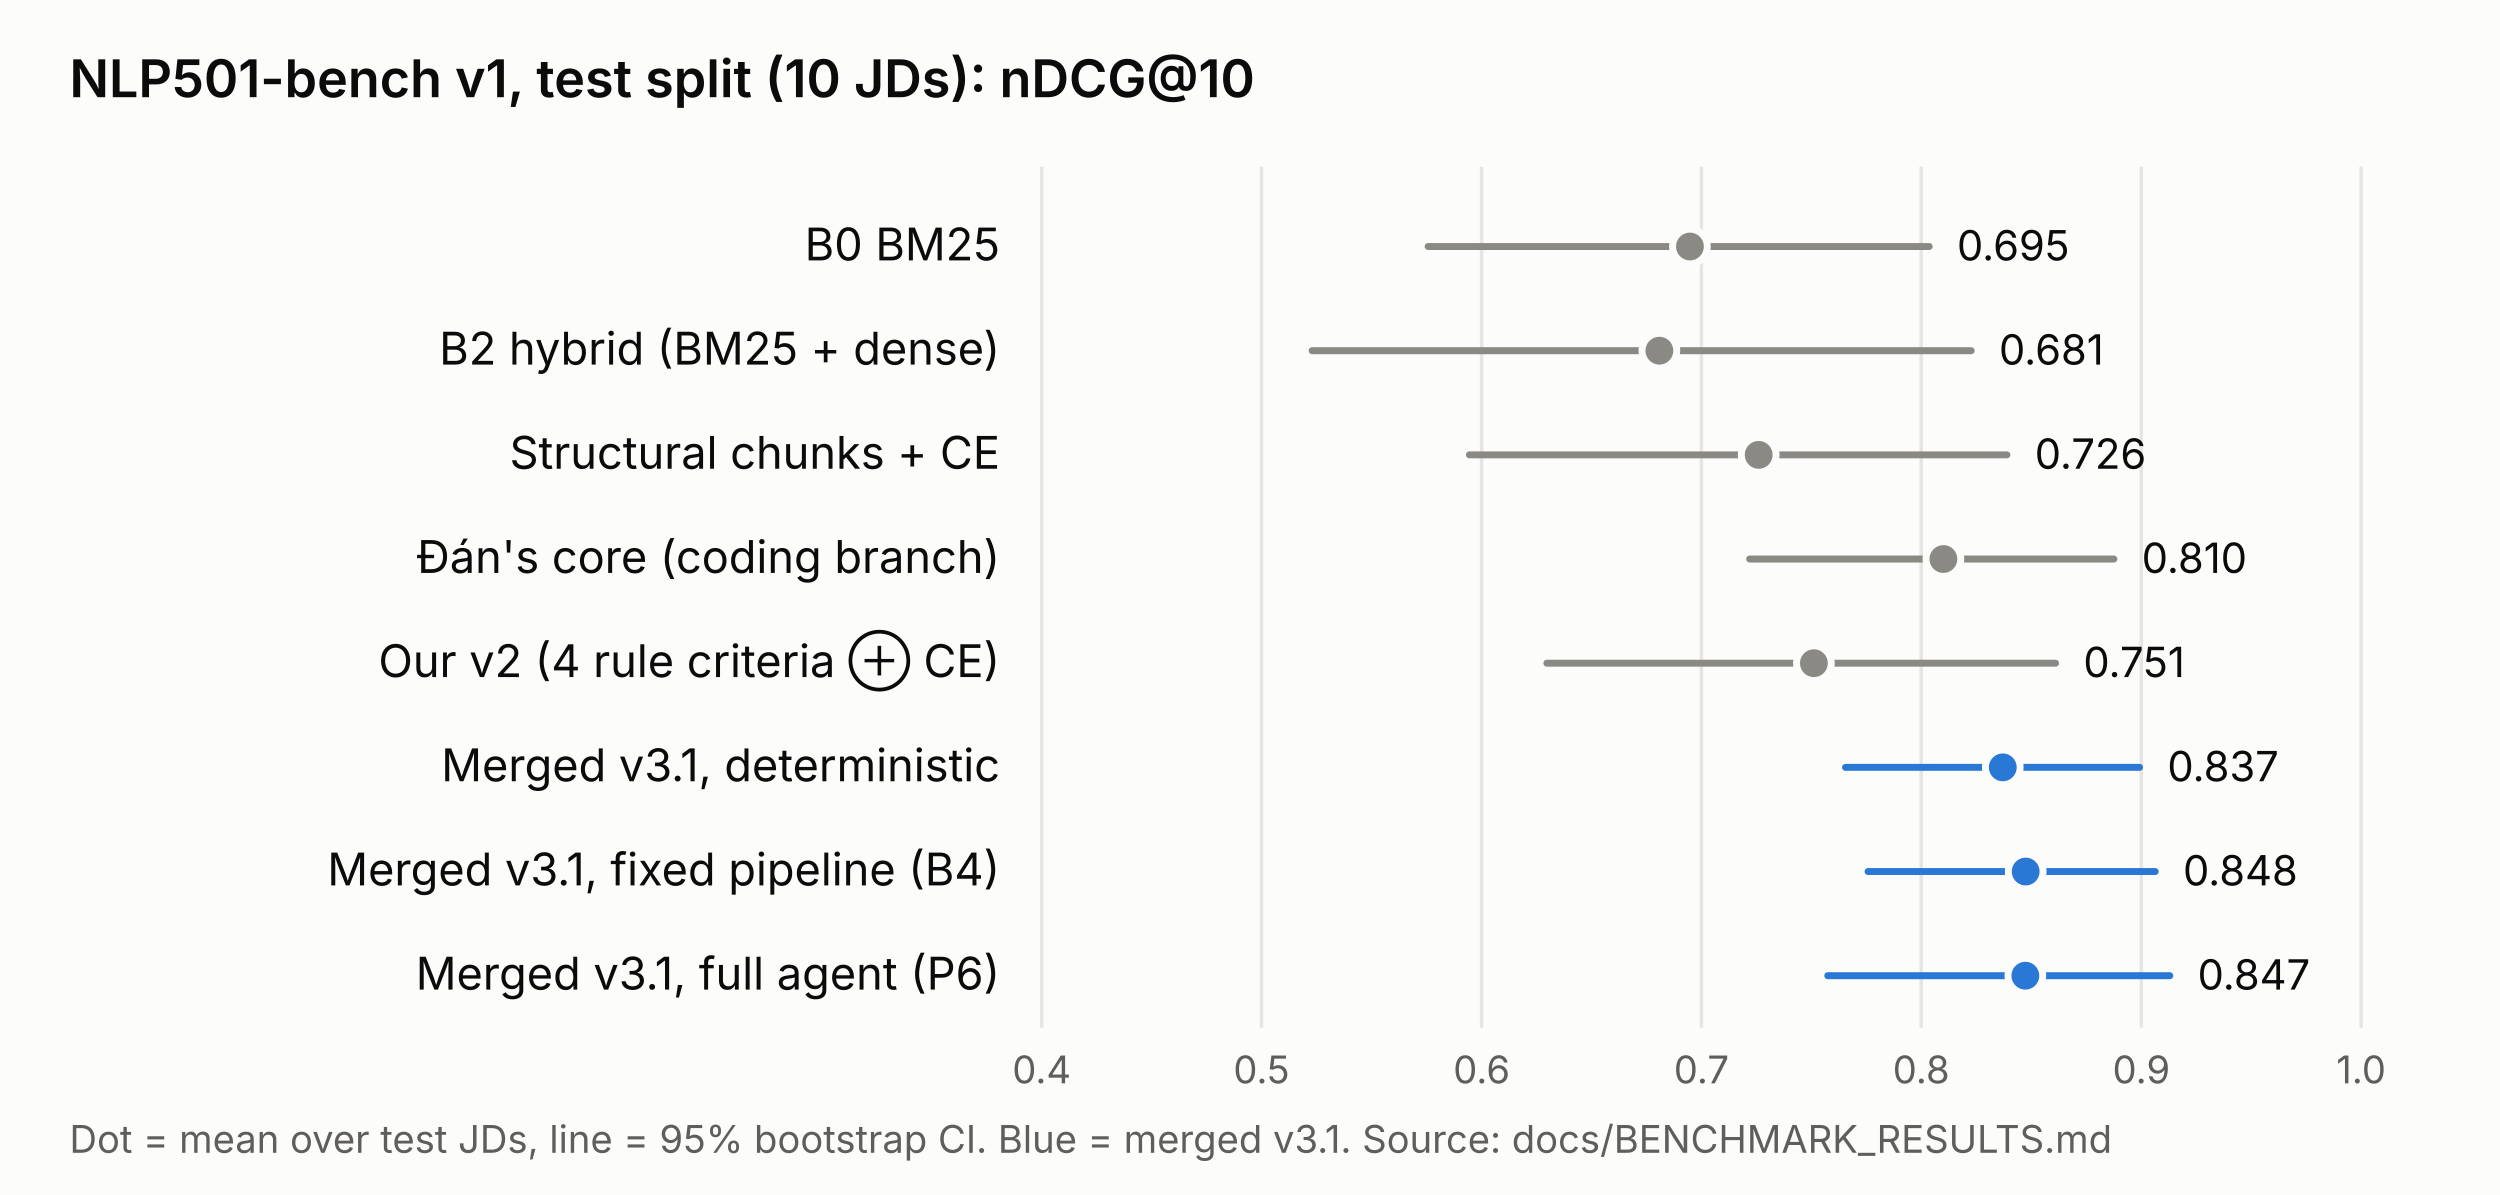
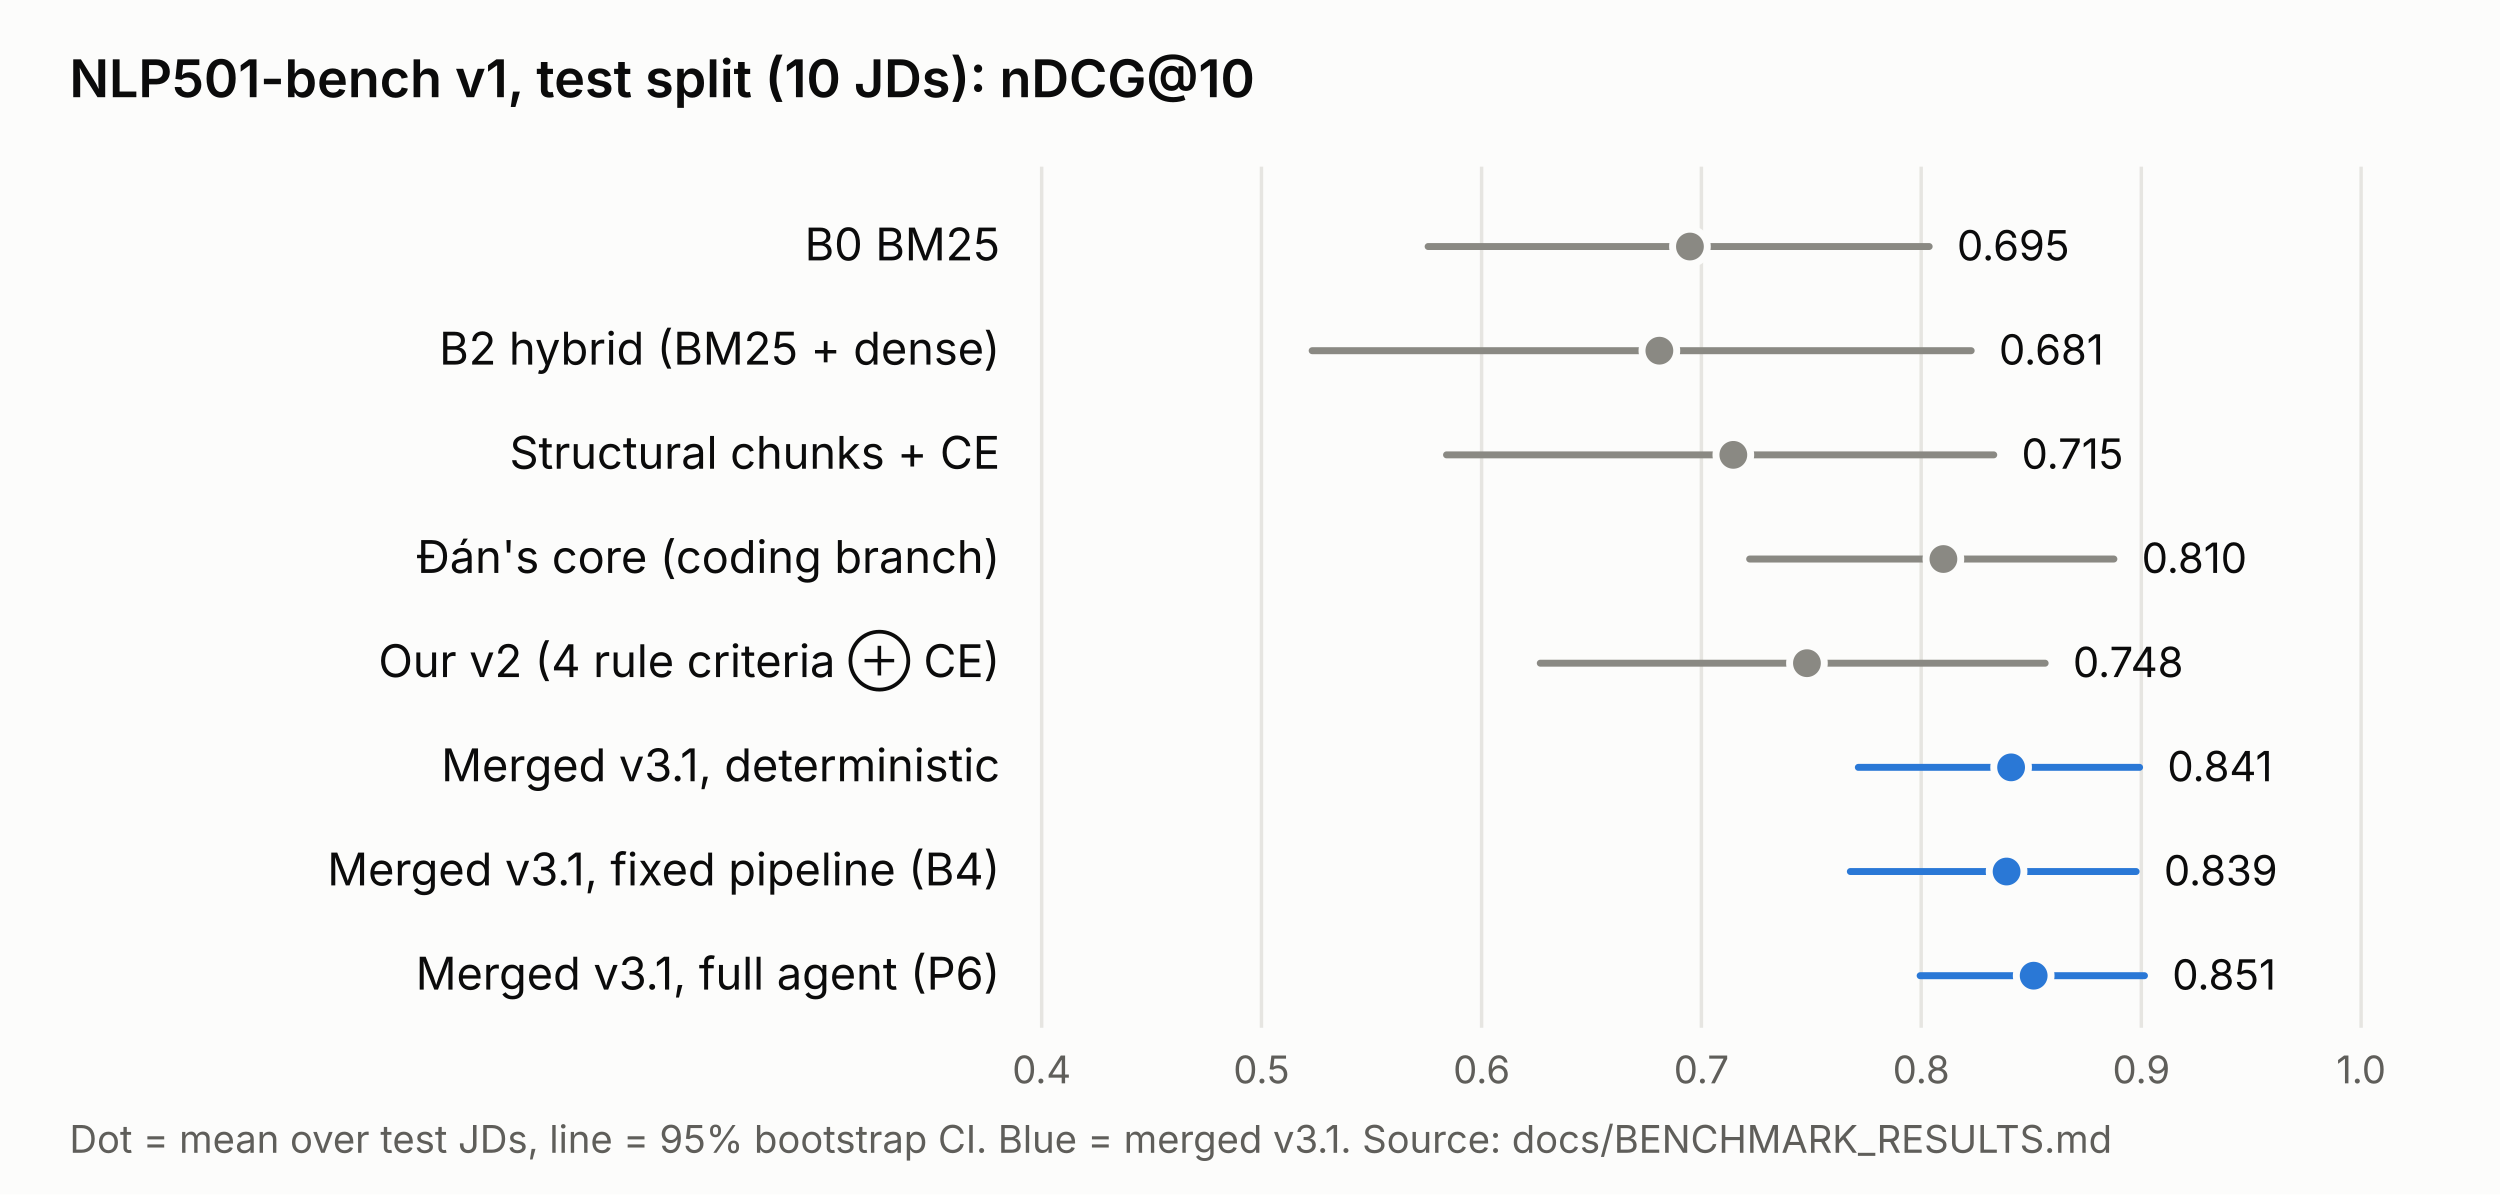
<svg xmlns="http://www.w3.org/2000/svg" viewBox="0 0 720 344" width="720" height="344" font-family="system-ui, -apple-system, Segoe UI, sans-serif">
  <rect width="720" height="344" fill="#fcfcfb" />
  <text x="20" y="28" font-size="15" font-weight="600" fill="#0b0b0b">NLP501-bench v1, test split (10 JDs): nDCG@10</text>
  <text x="20" y="332" font-size="11" fill="#5f5e5a">Dot = mean over test JDs, line = 95% bootstrap CI. Blue = merged v3.1. Source: docs/BENCHMARK_RESULTS.md</text>
  <line x1="300.0" x2="300.0" y1="48" y2="296" stroke="#e6e5e1" stroke-width="1" />
  <text x="300.0" y="312" font-size="11" fill="#5f5e5a" text-anchor="middle">0.4</text>
  <line x1="363.3" x2="363.3" y1="48" y2="296" stroke="#e6e5e1" stroke-width="1" />
  <text x="363.3" y="312" font-size="11" fill="#5f5e5a" text-anchor="middle">0.5</text>
  <line x1="426.7" x2="426.7" y1="48" y2="296" stroke="#e6e5e1" stroke-width="1" />
  <text x="426.7" y="312" font-size="11" fill="#5f5e5a" text-anchor="middle">0.6</text>
  <line x1="490.0" x2="490.0" y1="48" y2="296" stroke="#e6e5e1" stroke-width="1" />
  <text x="490.0" y="312" font-size="11" fill="#5f5e5a" text-anchor="middle">0.7</text>
  <line x1="553.3" x2="553.3" y1="48" y2="296" stroke="#e6e5e1" stroke-width="1" />
  <text x="553.3" y="312" font-size="11" fill="#5f5e5a" text-anchor="middle">0.8</text>
  <line x1="616.7" x2="616.7" y1="48" y2="296" stroke="#e6e5e1" stroke-width="1" />
  <text x="616.7" y="312" font-size="11" fill="#5f5e5a" text-anchor="middle">0.9</text>
  <line x1="680.0" x2="680.0" y1="48" y2="296" stroke="#e6e5e1" stroke-width="1" />
  <text x="680.0" y="312" font-size="11" fill="#5f5e5a" text-anchor="middle">1.0</text>
  <text x="288" y="75.0" font-size="13" fill="#0b0b0b" text-anchor="end">B0 BM25</text>
  <line x1="411.3" x2="555.6" y1="71.0" y2="71.0" stroke="#8a8983" stroke-width="2" stroke-linecap="round" />
  <circle cx="486.7" cy="71.0" r="5" fill="#8a8983" stroke="#fcfcfb" stroke-width="2" />
  <text x="563.6" y="75.0" font-size="12" fill="#0b0b0b">0.695</text>
  <text x="288" y="105.0" font-size="13" fill="#0b0b0b" text-anchor="end">B2 hybrid (BM25 + dense)</text>
  <line x1="377.9" x2="567.7" y1="101.0" y2="101.0" stroke="#8a8983" stroke-width="2" stroke-linecap="round" />
  <circle cx="477.9" cy="101.0" r="5" fill="#8a8983" stroke="#fcfcfb" stroke-width="2" />
  <text x="575.7" y="105.0" font-size="12" fill="#0b0b0b">0.681</text>
  <text x="288" y="135.0" font-size="13" fill="#0b0b0b" text-anchor="end">Structural chunks + CE</text>
-   <line x1="423.2" x2="578.0" y1="131.0" y2="131.0" stroke="#8a8983" stroke-width="2" stroke-linecap="round" />
-   <circle cx="506.5" cy="131.0" r="5" fill="#8a8983" stroke="#fcfcfb" stroke-width="2" />
-   <text x="586.0" y="135.0" font-size="12" fill="#0b0b0b">0.726</text>
+   <line x1="416.6" x2="574.2" y1="131.0" y2="131.0" stroke="#8a8983" stroke-width="2" stroke-linecap="round" />
+   <circle cx="499.2" cy="131.0" r="5" fill="#8a8983" stroke="#fcfcfb" stroke-width="2" />
+   <text x="582.2" y="135.0" font-size="12" fill="#0b0b0b">0.715</text>
  <text x="288" y="165.0" font-size="13" fill="#0b0b0b" text-anchor="end">Đán's core (coding branch)</text>
  <line x1="503.9" x2="608.8" y1="161.0" y2="161.0" stroke="#8a8983" stroke-width="2" stroke-linecap="round" />
  <circle cx="559.7" cy="161.0" r="5" fill="#8a8983" stroke="#fcfcfb" stroke-width="2" />
  <text x="616.8" y="165.0" font-size="12" fill="#0b0b0b">0.810</text>
  <text x="288" y="195.0" font-size="13" fill="#0b0b0b" text-anchor="end">Our v2 (4 rule criteria ⊕ CE)</text>
-   <line x1="445.5" x2="592.0" y1="191.0" y2="191.0" stroke="#8a8983" stroke-width="2" stroke-linecap="round" />
-   <circle cx="522.4" cy="191.0" r="5" fill="#8a8983" stroke="#fcfcfb" stroke-width="2" />
-   <text x="600.0" y="195.0" font-size="12" fill="#0b0b0b">0.751</text>
+   <line x1="443.6" x2="589.0" y1="191.0" y2="191.0" stroke="#8a8983" stroke-width="2" stroke-linecap="round" />
+   <circle cx="520.4" cy="191.0" r="5" fill="#8a8983" stroke="#fcfcfb" stroke-width="2" />
+   <text x="597.0" y="195.0" font-size="12" fill="#0b0b0b">0.748</text>
  <text x="288" y="225.0" font-size="13" fill="#0b0b0b" text-anchor="end">Merged v3.1, deterministic</text>
-   <line x1="531.5" x2="616.2" y1="221.0" y2="221.0" stroke="#2a78d6" stroke-width="2" stroke-linecap="round" />
-   <circle cx="576.8" cy="221.0" r="5" fill="#2a78d6" stroke="#fcfcfb" stroke-width="2" />
-   <text x="624.2" y="225.0" font-size="12" fill="#0b0b0b">0.837</text>
+   <line x1="535.2" x2="616.2" y1="221.0" y2="221.0" stroke="#2a78d6" stroke-width="2" stroke-linecap="round" />
+   <circle cx="579.2" cy="221.0" r="5" fill="#2a78d6" stroke="#fcfcfb" stroke-width="2" />
+   <text x="624.2" y="225.0" font-size="12" fill="#0b0b0b">0.841</text>
  <text x="288" y="255.0" font-size="13" fill="#0b0b0b" text-anchor="end">Merged v3.1, fixed pipeline (B4)</text>
-   <line x1="538.0" x2="620.7" y1="251.0" y2="251.0" stroke="#2a78d6" stroke-width="2" stroke-linecap="round" />
-   <circle cx="583.4" cy="251.0" r="5" fill="#2a78d6" stroke="#fcfcfb" stroke-width="2" />
-   <text x="628.7" y="255.0" font-size="12" fill="#0b0b0b">0.848</text>
+   <line x1="532.9" x2="615.2" y1="251.0" y2="251.0" stroke="#2a78d6" stroke-width="2" stroke-linecap="round" />
+   <circle cx="577.9" cy="251.0" r="5" fill="#2a78d6" stroke="#fcfcfb" stroke-width="2" />
+   <text x="623.2" y="255.0" font-size="12" fill="#0b0b0b">0.839</text>
  <text x="288" y="285.0" font-size="13" fill="#0b0b0b" text-anchor="end">Merged v3.1, full agent (P6)</text>
-   <line x1="526.4" x2="624.9" y1="281.0" y2="281.0" stroke="#2a78d6" stroke-width="2" stroke-linecap="round" />
-   <circle cx="583.3" cy="281.0" r="5" fill="#2a78d6" stroke="#fcfcfb" stroke-width="2" />
-   <text x="632.9" y="285.0" font-size="12" fill="#0b0b0b">0.847</text>
+   <line x1="553.0" x2="617.6" y1="281.0" y2="281.0" stroke="#2a78d6" stroke-width="2" stroke-linecap="round" />
+   <circle cx="585.7" cy="281.0" r="5" fill="#2a78d6" stroke="#fcfcfb" stroke-width="2" />
+   <text x="625.6" y="285.0" font-size="12" fill="#0b0b0b">0.851</text>
</svg>
